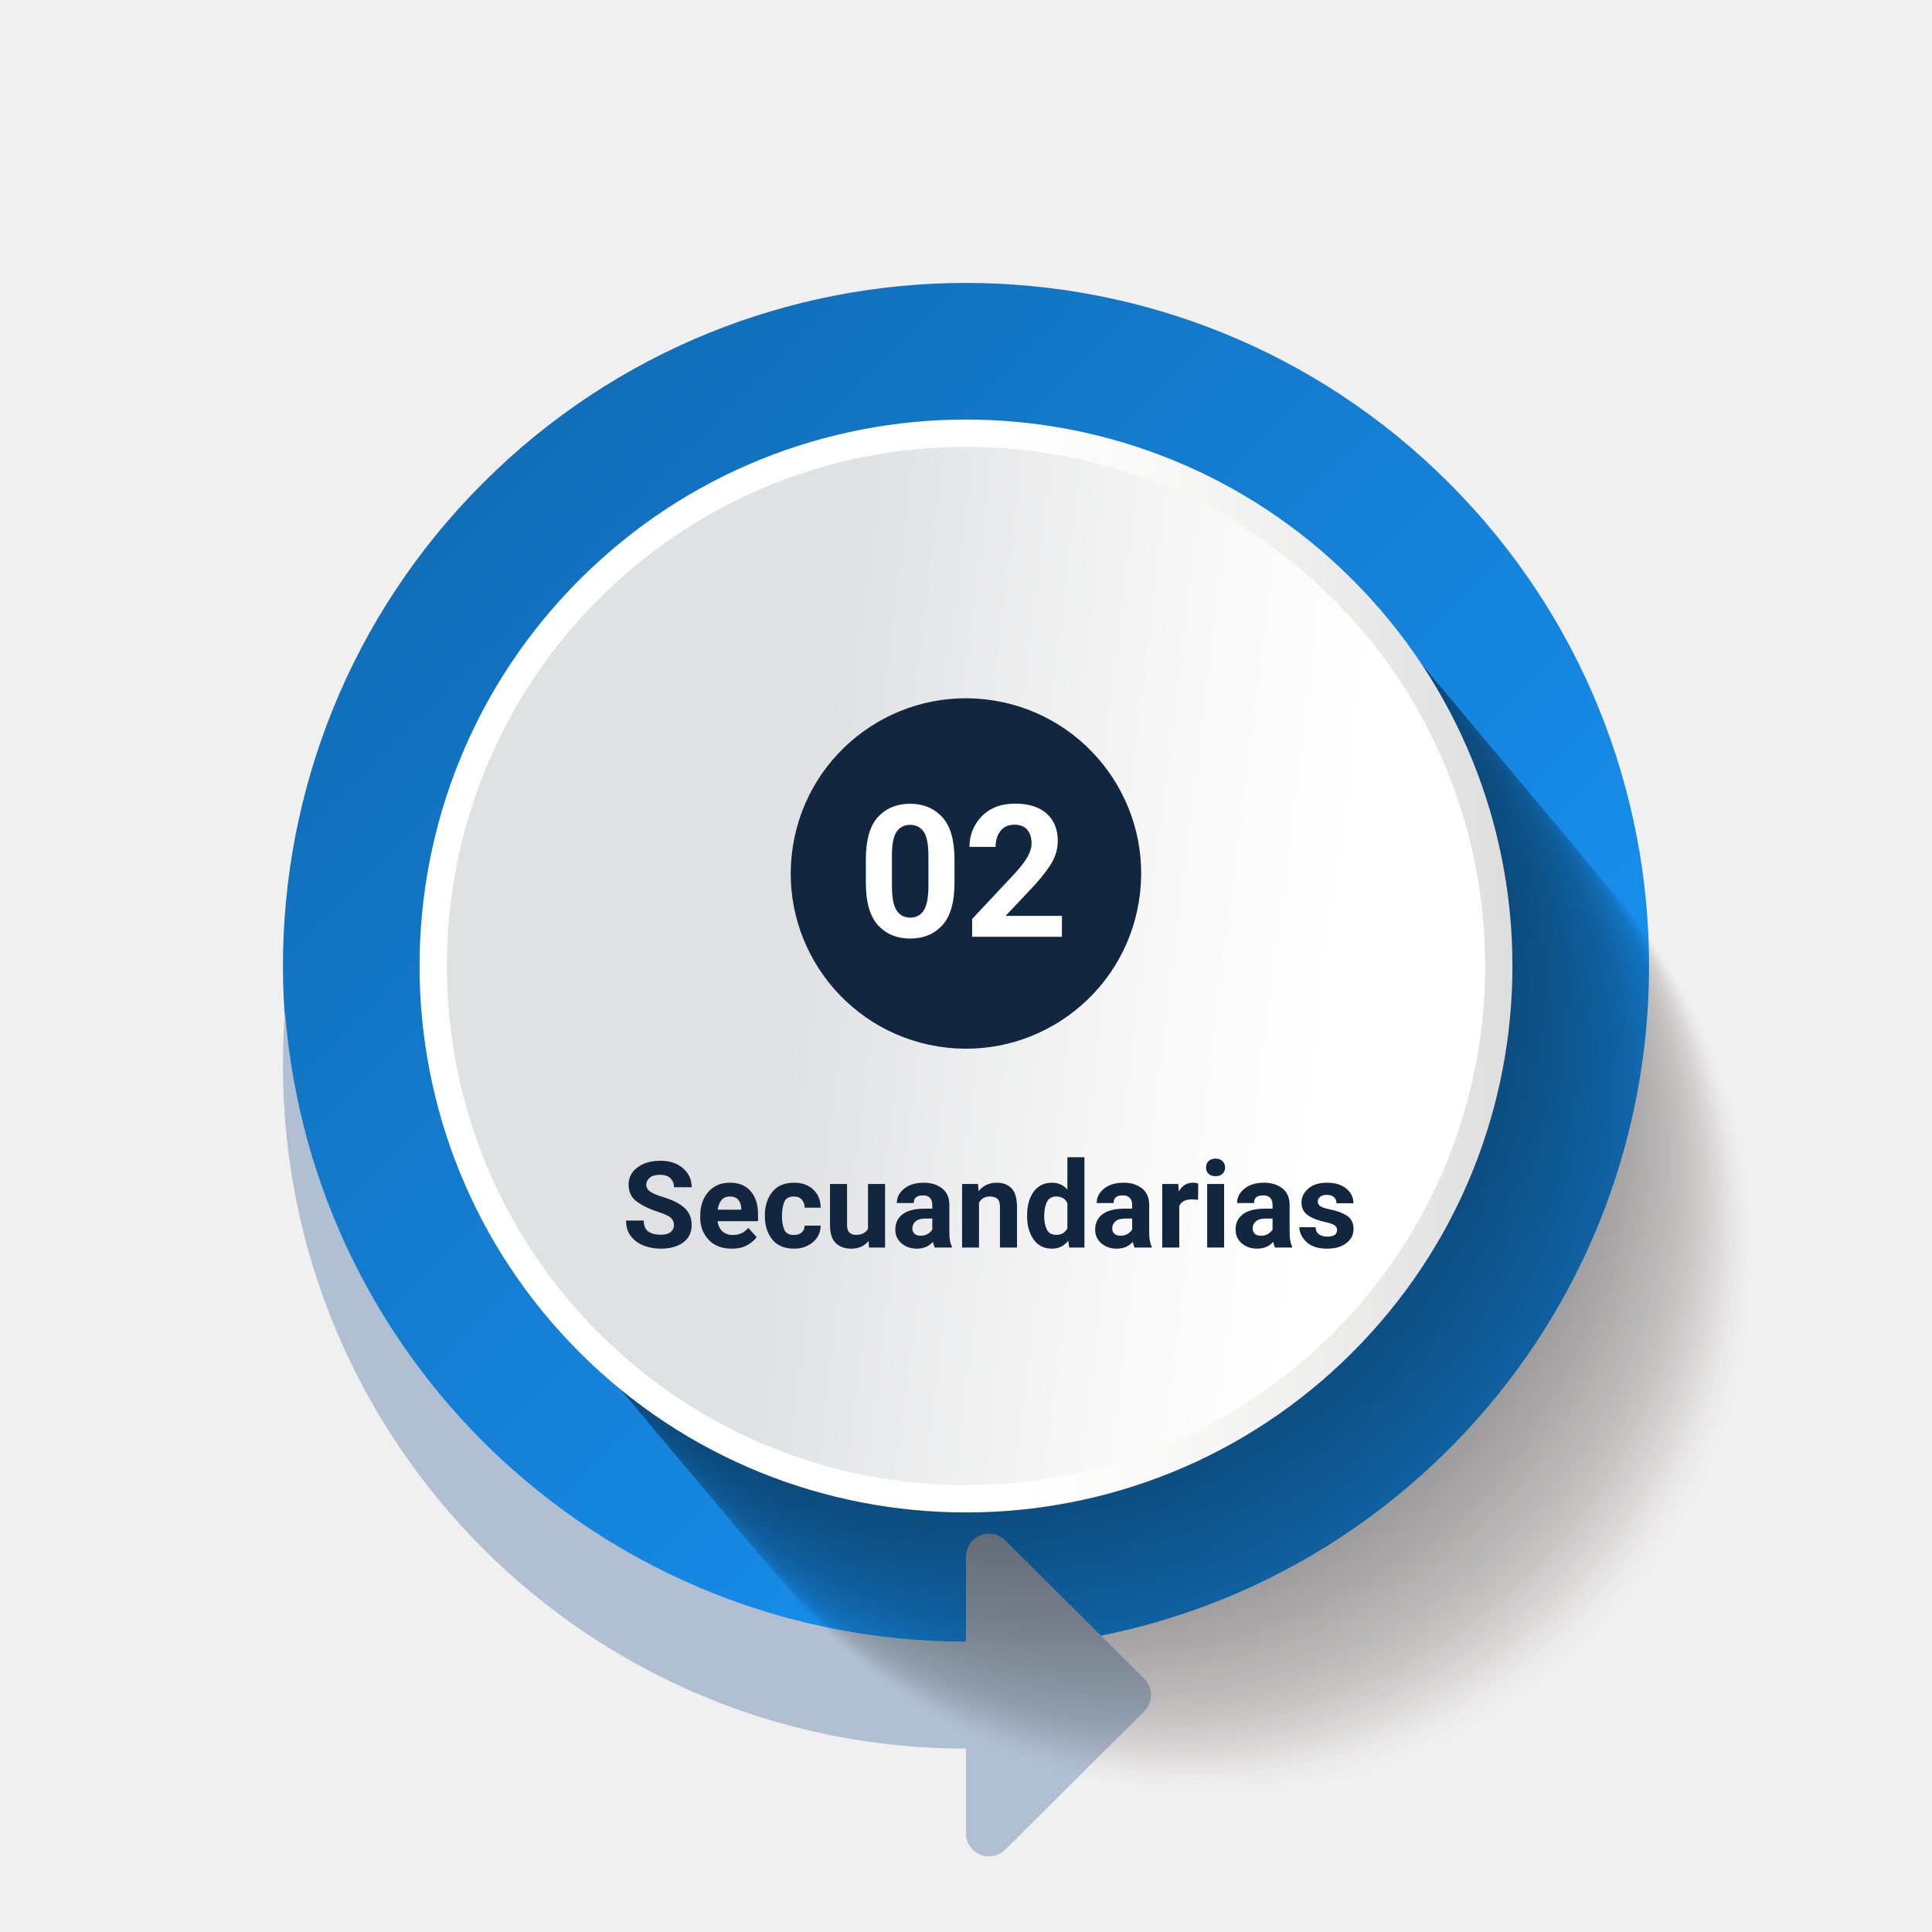
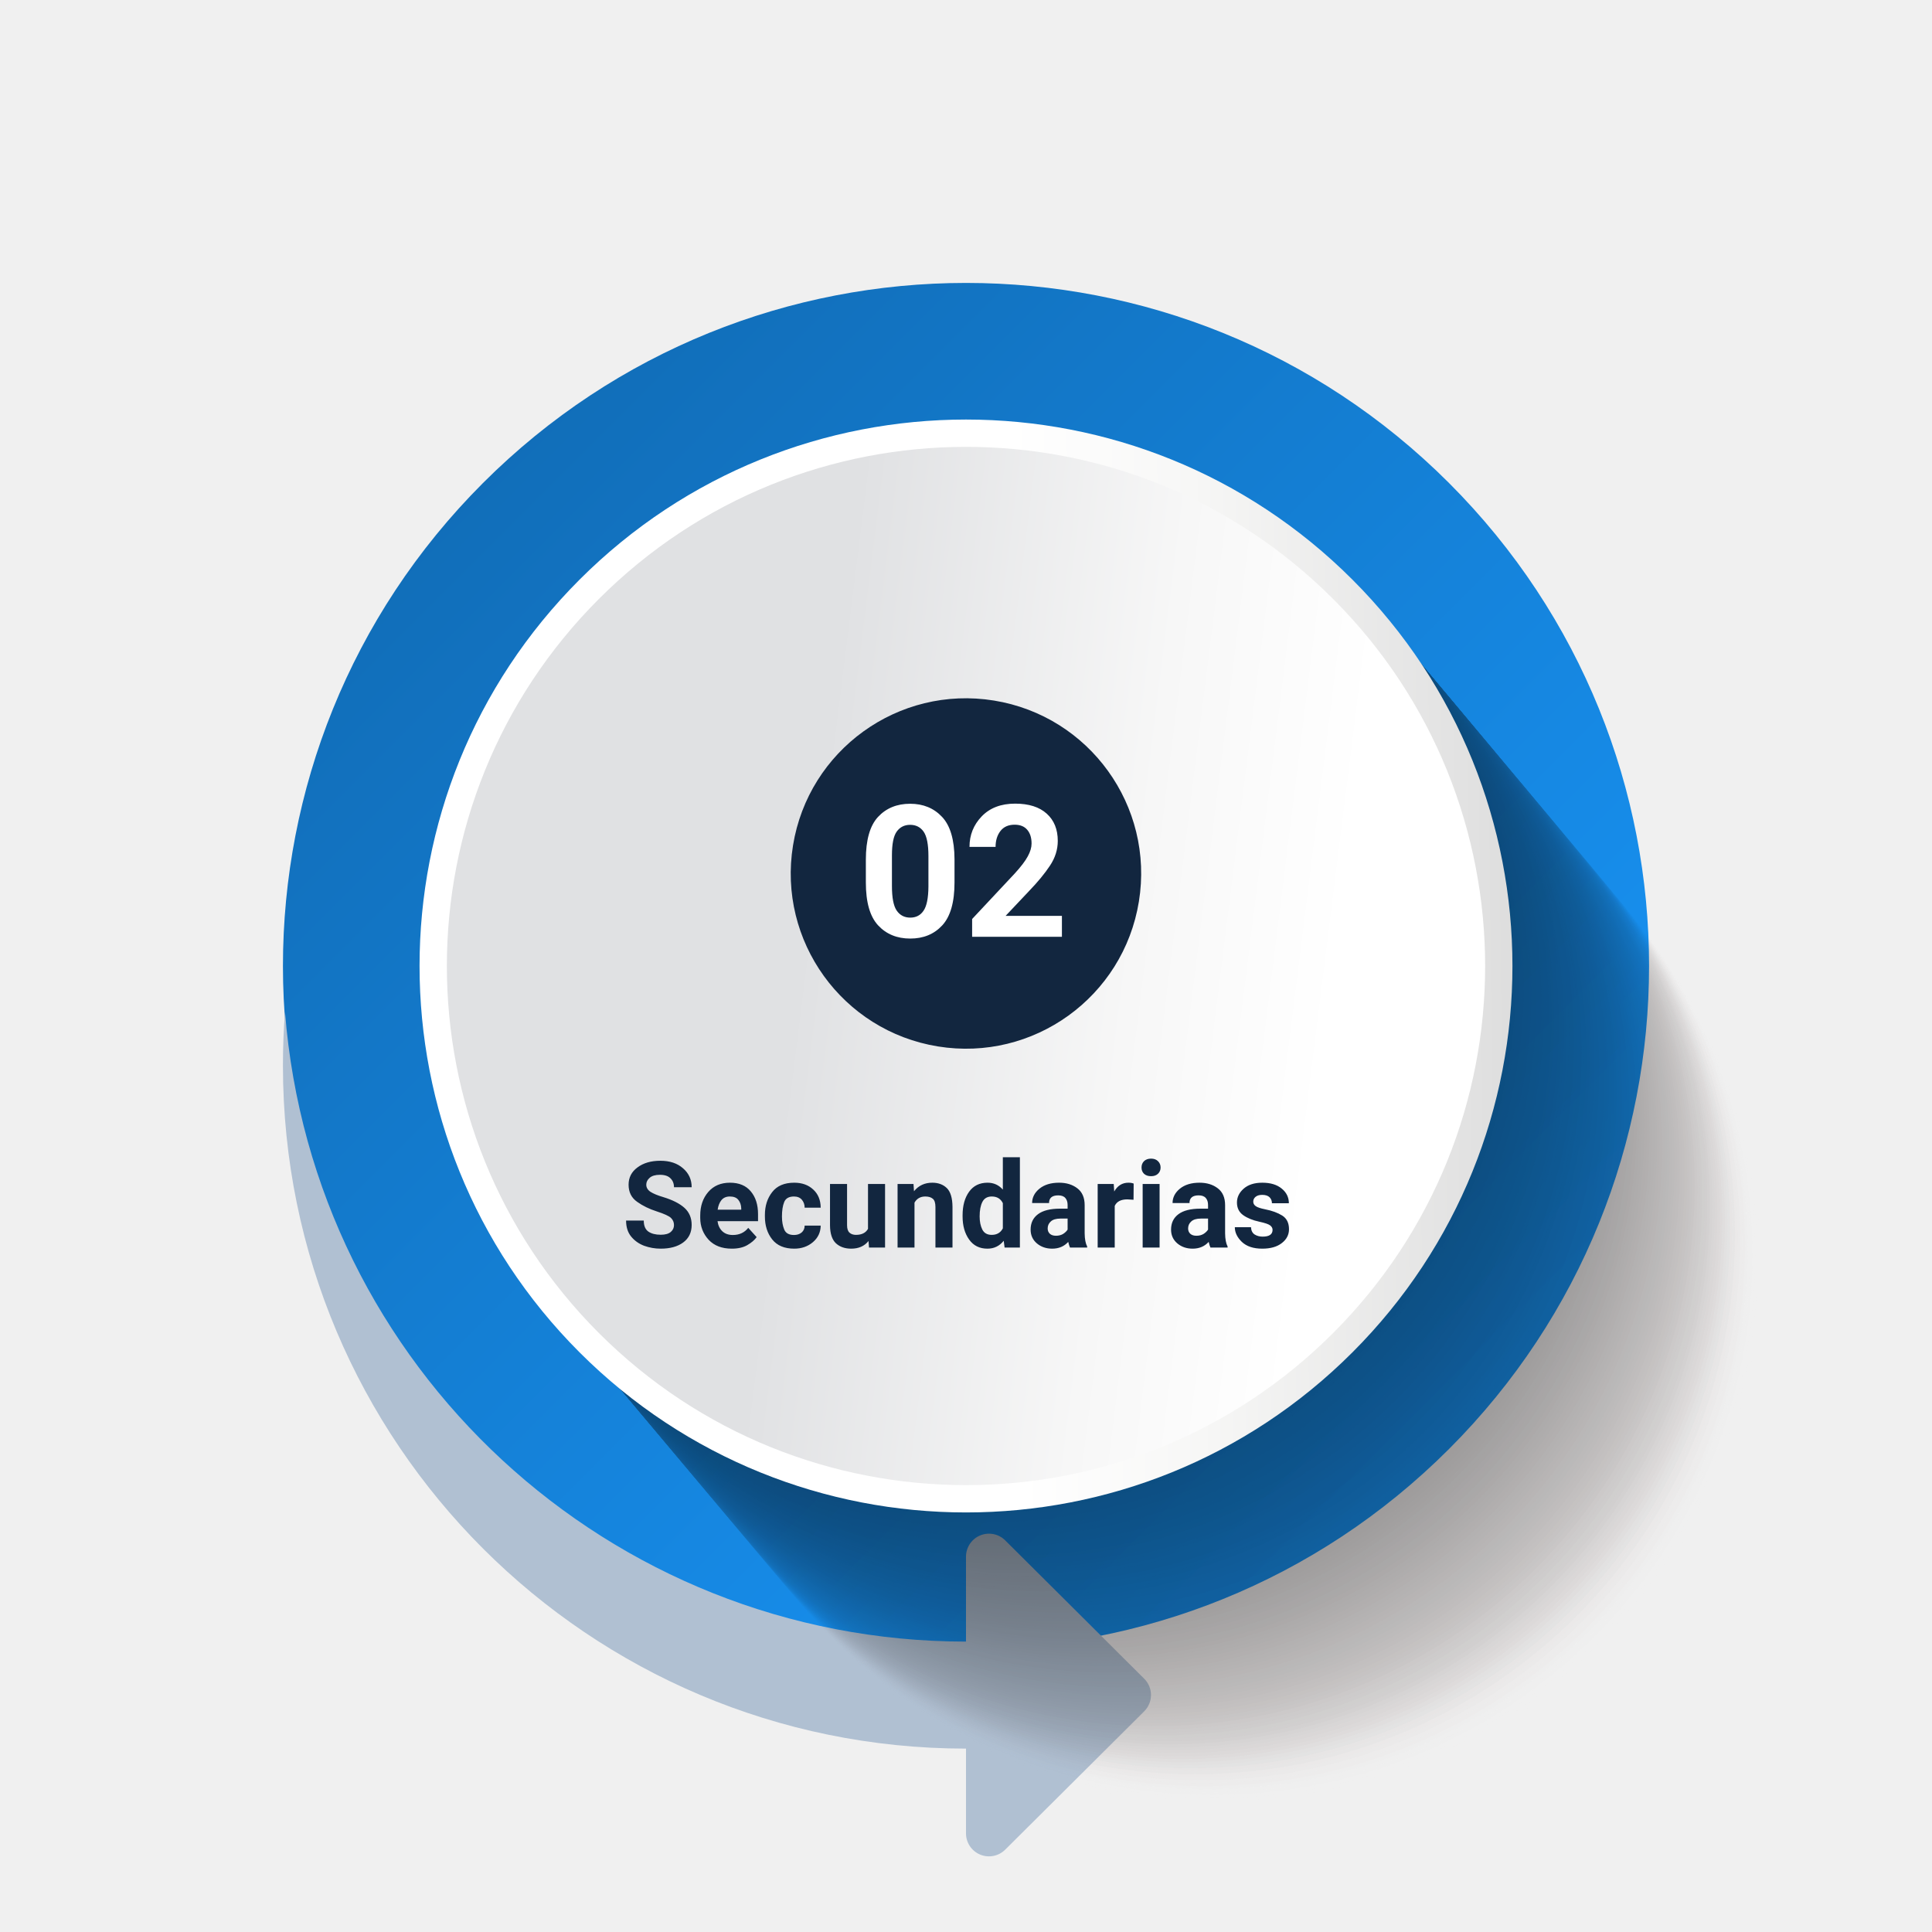
<svg xmlns="http://www.w3.org/2000/svg" width="240.735" height="240.734" viewBox="0 0 240.735 240.734">
  <defs>
    <linearGradient id="linear-gradient" x1="0.5" x2="0.5" y2="1" gradientUnits="objectBoundingBox">
      <stop offset="0" stop-color="#116eb9" />
      <stop offset="1" stop-color="#1894f6" />
    </linearGradient>
    <linearGradient id="linear-gradient-2" x1="0.317" y1="0.753" x2="0.831" y2="1.256" gradientUnits="objectBoundingBox">
      <stop offset="0" stop-color="#fff" />
      <stop offset="0.231" stop-color="#f7f7f6" />
      <stop offset="0.589" stop-color="#e1e1e1" />
      <stop offset="1" stop-color="#c1c1c0" />
    </linearGradient>
    <linearGradient id="linear-gradient-3" x1="0.495" y1="0.947" x2="0.182" y2="0.545" gradientUnits="objectBoundingBox">
      <stop offset="0" stop-color="#fff" />
      <stop offset="0.38" stop-color="#f7f7f7" />
      <stop offset="0.968" stop-color="#e1e2e4" />
      <stop offset="0.994" stop-color="#e0e1e3" />
    </linearGradient>
  </defs>
-   <g id="Grupo_166932" data-name="Grupo 166932" transform="translate(-1013.167 -3124.933)">
+   <g id="Grupo_166931" data-name="Grupo 166931" transform="translate(-1013.167 -3124.933)">
    <g id="Grupo_152736" data-name="Grupo 152736" transform="translate(129.997 1134.381)">
      <circle id="Elipse_5011" data-name="Elipse 5011" cx="85.113" cy="85.113" r="85.113" transform="translate(883.17 2110.919) rotate(-45)" fill="url(#linear-gradient)" />
      <path id="Trazado_188207" data-name="Trazado 188207" d="M1709.275,749.478l-10.083,10.037-7.237,7.2a2.864,2.864,0,0,1-4.885-2.03V754.124a85.113,85.113,0,0,1-85.112-85.113q0-3.365.258-6.666a85.119,85.119,0,0,0,84.854,78.446V730.207a2.864,2.864,0,0,1,4.885-2.03l7.237,7.2,10.083,10.037A2.864,2.864,0,0,1,1709.275,749.478Z" transform="translate(-683.533 1454.312)" fill="#b0c0d2" />
      <g id="Grupo_149834" data-name="Grupo 149834" transform="translate(936.651 2043.506)" opacity="0.6" style="mix-blend-mode: multiply;isolation: isolate">
        <path id="Trazado_187959" data-name="Trazado 187959" d="M1776.493,720.613a67.261,67.261,0,1,1,67.26-67.262A67.338,67.338,0,0,1,1776.493,720.613Z" transform="translate(-1677.598 -548.382)" fill="#fff" opacity="0" />
        <path id="Trazado_187960" data-name="Trazado 187960" d="M1775.819,719.809a67.261,67.261,0,1,1,67.26-67.262A67.337,67.337,0,0,1,1775.819,719.809Z" transform="translate(-1677.237 -547.951)" fill="#f9f9f9" opacity="0.01" />
        <path id="Trazado_187961" data-name="Trazado 187961" d="M1775.145,719.006a67.261,67.261,0,1,1,67.26-67.262A67.338,67.338,0,0,1,1775.145,719.006Z" transform="translate(-1676.876 -547.522)" fill="#f4f3f3" opacity="0.02" />
        <path id="Trazado_187962" data-name="Trazado 187962" d="M1774.471,718.2a67.261,67.261,0,1,1,67.26-67.262A67.338,67.338,0,0,1,1774.471,718.2Z" transform="translate(-1676.516 -547.092)" fill="#f0efef" opacity="0.03" />
        <path id="Trazado_187963" data-name="Trazado 187963" d="M1773.8,717.4a67.261,67.261,0,1,1,67.26-67.262A67.337,67.337,0,0,1,1773.8,717.4Z" transform="translate(-1676.156 -546.662)" fill="#ecebeb" opacity="0.04" />
        <path id="Trazado_187964" data-name="Trazado 187964" d="M1773.123,716.6a67.261,67.261,0,1,1,67.26-67.262A67.338,67.338,0,0,1,1773.123,716.6Z" transform="translate(-1675.795 -546.232)" fill="#e9e7e7" opacity="0.05" />
        <path id="Trazado_187965" data-name="Trazado 187965" d="M1772.449,715.793a67.261,67.261,0,1,1,67.26-67.262A67.338,67.338,0,0,1,1772.449,715.793Z" transform="translate(-1675.434 -545.802)" fill="#e6e4e4" opacity="0.059" />
        <path id="Trazado_187966" data-name="Trazado 187966" d="M1771.776,714.99a67.261,67.261,0,1,1,67.26-67.262A67.338,67.338,0,0,1,1771.776,714.99Z" transform="translate(-1675.073 -545.372)" fill="#e3e1e1" opacity="0.069" />
        <path id="Trazado_187967" data-name="Trazado 187967" d="M1771.1,714.186a67.261,67.261,0,1,1,67.26-67.262A67.338,67.338,0,0,1,1771.1,714.186Z" transform="translate(-1674.713 -544.942)" fill="#e0dedd" opacity="0.079" />
        <path id="Trazado_187968" data-name="Trazado 187968" d="M1770.428,713.383a67.261,67.261,0,1,1,67.26-67.262A67.337,67.337,0,0,1,1770.428,713.383Z" transform="translate(-1674.352 -544.512)" fill="#dddbdb" opacity="0.089" />
        <path id="Trazado_187969" data-name="Trazado 187969" d="M1769.754,712.58a67.261,67.261,0,1,1,67.26-67.262A67.338,67.338,0,0,1,1769.754,712.58Z" transform="translate(-1673.992 -544.082)" fill="#dad8d8" opacity="0.099" />
        <path id="Trazado_187970" data-name="Trazado 187970" d="M1769.08,711.777a67.261,67.261,0,1,1,67.26-67.262A67.337,67.337,0,0,1,1769.08,711.777Z" transform="translate(-1673.631 -543.653)" fill="#d8d5d5" opacity="0.109" />
        <path id="Trazado_187971" data-name="Trazado 187971" d="M1768.406,710.973a67.261,67.261,0,1,1,67.26-67.262A67.338,67.338,0,0,1,1768.406,710.973Z" transform="translate(-1673.27 -543.222)" fill="#d5d2d2" opacity="0.119" />
        <path id="Trazado_187972" data-name="Trazado 187972" d="M1767.732,710.17a67.261,67.261,0,1,1,67.26-67.262A67.338,67.338,0,0,1,1767.732,710.17Z" transform="translate(-1672.909 -542.793)" fill="#d2d0cf" opacity="0.129" />
        <path id="Trazado_187973" data-name="Trazado 187973" d="M1767.059,709.367a67.261,67.261,0,1,1,67.26-67.262A67.338,67.338,0,0,1,1767.059,709.367Z" transform="translate(-1672.548 -542.363)" fill="#d0cdcd" opacity="0.139" />
        <path id="Trazado_187974" data-name="Trazado 187974" d="M1766.385,708.563a67.261,67.261,0,1,1,67.26-67.261A67.338,67.338,0,0,1,1766.385,708.563Z" transform="translate(-1672.188 -541.932)" fill="#cdcbca" opacity="0.149" />
        <path id="Trazado_187975" data-name="Trazado 187975" d="M1765.711,707.76a67.261,67.261,0,1,1,67.26-67.262A67.338,67.338,0,0,1,1765.711,707.76Z" transform="translate(-1671.828 -541.503)" fill="#cbc8c8" opacity="0.158" />
        <path id="Trazado_187976" data-name="Trazado 187976" d="M1765.037,706.957A67.261,67.261,0,1,1,1832.3,639.7,67.338,67.338,0,0,1,1765.037,706.957Z" transform="translate(-1671.467 -541.073)" fill="#c8c5c5" opacity="0.168" />
        <path id="Trazado_187977" data-name="Trazado 187977" d="M1764.363,706.154a67.261,67.261,0,1,1,67.26-67.262A67.337,67.337,0,0,1,1764.363,706.154Z" transform="translate(-1671.106 -540.643)" fill="#c6c3c2" opacity="0.178" />
        <path id="Trazado_187978" data-name="Trazado 187978" d="M1763.689,705.35a67.261,67.261,0,1,1,67.26-67.262A67.338,67.338,0,0,1,1763.689,705.35Z" transform="translate(-1670.746 -540.213)" fill="#c3c0c0" opacity="0.188" />
        <path id="Trazado_187979" data-name="Trazado 187979" d="M1763.016,704.547a67.261,67.261,0,1,1,67.26-67.262A67.338,67.338,0,0,1,1763.016,704.547Z" transform="translate(-1670.385 -539.783)" fill="#c1bebe" opacity="0.198" />
        <path id="Trazado_187980" data-name="Trazado 187980" d="M1762.342,703.744a67.261,67.261,0,1,1,67.26-67.262A67.338,67.338,0,0,1,1762.342,703.744Z" transform="translate(-1670.024 -539.353)" fill="#bebbbb" opacity="0.208" />
        <path id="Trazado_187981" data-name="Trazado 187981" d="M1761.668,702.94a67.261,67.261,0,1,1,67.26-67.262A67.337,67.337,0,0,1,1761.668,702.94Z" transform="translate(-1669.664 -538.923)" fill="#bcb9b9" opacity="0.218" />
        <path id="Trazado_187982" data-name="Trazado 187982" d="M1760.994,702.137a67.261,67.261,0,1,1,67.26-67.262A67.338,67.338,0,0,1,1760.994,702.137Z" transform="translate(-1669.303 -538.493)" fill="#bab7b6" opacity="0.228" />
        <path id="Trazado_187983" data-name="Trazado 187983" d="M1760.32,701.334a67.261,67.261,0,1,1,67.26-67.262A67.338,67.338,0,0,1,1760.32,701.334Z" transform="translate(-1668.942 -538.064)" fill="#b8b4b4" opacity="0.238" />
        <path id="Trazado_187984" data-name="Trazado 187984" d="M1759.646,700.53a67.261,67.261,0,1,1,67.26-67.262A67.338,67.338,0,0,1,1759.646,700.53Z" transform="translate(-1668.582 -537.633)" fill="#b5b2b2" opacity="0.248" />
        <path id="Trazado_187985" data-name="Trazado 187985" d="M1758.972,699.727a67.261,67.261,0,1,1,67.26-67.262A67.338,67.338,0,0,1,1758.972,699.727Z" transform="translate(-1668.221 -537.203)" fill="#b3b0af" opacity="0.257" />
        <path id="Trazado_187986" data-name="Trazado 187986" d="M1758.3,698.924a67.261,67.261,0,1,1,67.26-67.262A67.338,67.338,0,0,1,1758.3,698.924Z" transform="translate(-1667.861 -536.774)" fill="#b1adad" opacity="0.267" />
        <path id="Trazado_187987" data-name="Trazado 187987" d="M1757.625,698.121a67.261,67.261,0,1,1,67.26-67.262A67.337,67.337,0,0,1,1757.625,698.121Z" transform="translate(-1667.5 -536.344)" fill="#afabab" opacity="0.277" />
        <path id="Trazado_187988" data-name="Trazado 187988" d="M1756.951,697.317a67.261,67.261,0,1,1,67.26-67.262A67.338,67.338,0,0,1,1756.951,697.317Z" transform="translate(-1667.139 -535.914)" fill="#ada9a9" opacity="0.287" />
        <path id="Trazado_187989" data-name="Trazado 187989" d="M1756.277,696.514a67.261,67.261,0,1,1,67.26-67.262A67.338,67.338,0,0,1,1756.277,696.514Z" transform="translate(-1666.778 -535.484)" fill="#aaa7a6" opacity="0.297" />
        <path id="Trazado_187990" data-name="Trazado 187990" d="M1755.6,695.711a67.261,67.261,0,1,1,67.26-67.262A67.338,67.338,0,0,1,1755.6,695.711Z" transform="translate(-1666.418 -535.054)" fill="#a8a4a4" opacity="0.307" />
        <path id="Trazado_187991" data-name="Trazado 187991" d="M1754.93,694.908a67.261,67.261,0,1,1,67.26-67.262A67.338,67.338,0,0,1,1754.93,694.908Z" transform="translate(-1666.057 -534.624)" fill="#a6a2a2" opacity="0.317" />
        <path id="Trazado_187992" data-name="Trazado 187992" d="M1754.256,694.1a67.261,67.261,0,1,1,67.26-67.262A67.337,67.337,0,0,1,1754.256,694.1Z" transform="translate(-1665.697 -534.194)" fill="#a4a0a0" opacity="0.327" />
        <path id="Trazado_187993" data-name="Trazado 187993" d="M1753.582,693.3a67.261,67.261,0,1,1,67.26-67.262A67.338,67.338,0,0,1,1753.582,693.3Z" transform="translate(-1665.336 -533.764)" fill="#a29e9e" opacity="0.337" />
        <path id="Trazado_187994" data-name="Trazado 187994" d="M1752.908,692.5a67.261,67.261,0,1,1,67.26-67.262A67.338,67.338,0,0,1,1752.908,692.5Z" transform="translate(-1664.975 -533.334)" fill="#a09c9c" opacity="0.347" />
        <path id="Trazado_187995" data-name="Trazado 187995" d="M1752.234,691.694a67.261,67.261,0,1,1,67.26-67.262A67.338,67.338,0,0,1,1752.234,691.694Z" transform="translate(-1664.615 -532.904)" fill="#9e9a9a" opacity="0.356" />
        <path id="Trazado_187996" data-name="Trazado 187996" d="M1751.56,690.891a67.261,67.261,0,1,1,67.261-67.262A67.338,67.338,0,0,1,1751.56,690.891Z" transform="translate(-1664.254 -532.474)" fill="#9c9898" opacity="0.366" />
        <path id="Trazado_187997" data-name="Trazado 187997" d="M1750.886,690.088a67.261,67.261,0,1,1,67.26-67.262A67.338,67.338,0,0,1,1750.886,690.088Z" transform="translate(-1663.893 -532.044)" fill="#9a9696" opacity="0.376" />
        <path id="Trazado_187998" data-name="Trazado 187998" d="M1750.213,689.284a67.261,67.261,0,1,1,67.26-67.262A67.338,67.338,0,0,1,1750.213,689.284Z" transform="translate(-1663.532 -531.614)" fill="#989494" opacity="0.386" />
        <path id="Trazado_187999" data-name="Trazado 187999" d="M1749.539,688.481a67.261,67.261,0,1,1,67.26-67.262A67.337,67.337,0,0,1,1749.539,688.481Z" transform="translate(-1663.172 -531.184)" fill="#969292" opacity="0.396" />
        <path id="Trazado_188000" data-name="Trazado 188000" d="M1748.865,687.678a67.261,67.261,0,1,1,67.26-67.262A67.337,67.337,0,0,1,1748.865,687.678Z" transform="translate(-1662.812 -530.755)" fill="#949090" opacity="0.406" />
        <path id="Trazado_188001" data-name="Trazado 188001" d="M1748.191,686.875a67.261,67.261,0,1,1,67.261-67.262A67.338,67.338,0,0,1,1748.191,686.875Z" transform="translate(-1662.451 -530.325)" fill="#928e8e" opacity="0.416" />
        <path id="Trazado_188002" data-name="Trazado 188002" d="M1747.517,686.071a67.261,67.261,0,1,1,67.26-67.262A67.338,67.338,0,0,1,1747.517,686.071Z" transform="translate(-1662.09 -529.895)" fill="#908c8c" opacity="0.426" />
        <path id="Trazado_188003" data-name="Trazado 188003" d="M1746.843,685.268a67.261,67.261,0,1,1,67.26-67.262A67.338,67.338,0,0,1,1746.843,685.268Z" transform="translate(-1661.729 -529.465)" fill="#8e8a8a" opacity="0.436" />
        <path id="Trazado_188004" data-name="Trazado 188004" d="M1746.17,684.465a67.261,67.261,0,1,1,67.26-67.262A67.338,67.338,0,0,1,1746.17,684.465Z" transform="translate(-1661.369 -529.035)" fill="#8c8888" opacity="0.446" />
        <path id="Trazado_188005" data-name="Trazado 188005" d="M1745.5,683.662a67.261,67.261,0,1,1,67.26-67.262A67.338,67.338,0,0,1,1745.5,683.662Z" transform="translate(-1661.008 -528.605)" fill="#8b8787" opacity="0.455" />
        <path id="Trazado_188006" data-name="Trazado 188006" d="M1744.822,682.858a67.261,67.261,0,1,1,67.26-67.262A67.337,67.337,0,0,1,1744.822,682.858Z" transform="translate(-1660.648 -528.175)" fill="#898585" opacity="0.465" />
        <path id="Trazado_188007" data-name="Trazado 188007" d="M1744.148,682.055a67.261,67.261,0,1,1,67.26-67.262A67.338,67.338,0,0,1,1744.148,682.055Z" transform="translate(-1660.287 -527.745)" fill="#878383" opacity="0.475" />
        <path id="Trazado_188008" data-name="Trazado 188008" d="M1743.474,681.252a67.261,67.261,0,1,1,67.26-67.262A67.338,67.338,0,0,1,1743.474,681.252Z" transform="translate(-1659.926 -527.315)" fill="#858181" opacity="0.485" />
        <path id="Trazado_188009" data-name="Trazado 188009" d="M1742.8,680.448a67.261,67.261,0,1,1,67.26-67.261A67.338,67.338,0,0,1,1742.8,680.448Z" transform="translate(-1659.565 -526.885)" fill="#847f7f" opacity="0.495" />
        <path id="Trazado_188010" data-name="Trazado 188010" d="M1742.127,679.645a67.261,67.261,0,1,1,67.26-67.262A67.338,67.338,0,0,1,1742.127,679.645Z" transform="translate(-1659.205 -526.455)" fill="#827e7e" opacity="0.505" />
        <path id="Trazado_188011" data-name="Trazado 188011" d="M1741.453,678.842a67.261,67.261,0,1,1,67.26-67.262A67.337,67.337,0,0,1,1741.453,678.842Z" transform="translate(-1658.844 -526.025)" fill="#807c7c" opacity="0.515" />
        <path id="Trazado_188012" data-name="Trazado 188012" d="M1740.779,678.039a67.261,67.261,0,1,1,67.26-67.262A67.338,67.338,0,0,1,1740.779,678.039Z" transform="translate(-1658.484 -525.596)" fill="#7e7a7a" opacity="0.525" />
        <path id="Trazado_188013" data-name="Trazado 188013" d="M1740.1,677.235a67.261,67.261,0,1,1,67.26-67.262A67.338,67.338,0,0,1,1740.1,677.235Z" transform="translate(-1658.123 -525.165)" fill="#7c7879" opacity="0.535" />
        <path id="Trazado_188014" data-name="Trazado 188014" d="M1739.431,676.432a67.261,67.261,0,1,1,67.26-67.262A67.338,67.338,0,0,1,1739.431,676.432Z" transform="translate(-1657.762 -524.736)" fill="#7b7777" opacity="0.545" />
        <path id="Trazado_188015" data-name="Trazado 188015" d="M1738.757,675.629a67.261,67.261,0,1,1,67.261-67.262A67.338,67.338,0,0,1,1738.757,675.629Z" transform="translate(-1657.401 -524.306)" fill="#797575" opacity="0.554" />
        <path id="Trazado_188016" data-name="Trazado 188016" d="M1738.084,674.825a67.261,67.261,0,1,1,67.26-67.262A67.338,67.338,0,0,1,1738.084,674.825Z" transform="translate(-1657.041 -523.875)" fill="#777474" opacity="0.564" />
        <path id="Trazado_188017" data-name="Trazado 188017" d="M1737.41,674.022a67.261,67.261,0,1,1,67.26-67.262A67.338,67.338,0,0,1,1737.41,674.022Z" transform="translate(-1656.68 -523.446)" fill="#767272" opacity="0.574" />
        <path id="Trazado_188018" data-name="Trazado 188018" d="M1736.736,673.219A67.261,67.261,0,1,1,1804,605.957,67.338,67.338,0,0,1,1736.736,673.219Z" transform="translate(-1656.32 -523.016)" fill="#747070" opacity="0.584" />
        <path id="Trazado_188019" data-name="Trazado 188019" d="M1736.062,672.416a67.261,67.261,0,1,1,67.26-67.262A67.338,67.338,0,0,1,1736.062,672.416Z" transform="translate(-1655.959 -522.586)" fill="#726f6f" opacity="0.594" />
        <path id="Trazado_188020" data-name="Trazado 188020" d="M1735.388,671.612a67.261,67.261,0,1,1,67.26-67.262A67.338,67.338,0,0,1,1735.388,671.612Z" transform="translate(-1655.599 -522.156)" fill="#716d6d" opacity="0.604" />
        <path id="Trazado_188021" data-name="Trazado 188021" d="M1734.714,670.809a67.261,67.261,0,1,1,67.261-67.262A67.338,67.338,0,0,1,1734.714,670.809Z" transform="translate(-1655.238 -521.726)" fill="#6f6c6c" opacity="0.614" />
        <path id="Trazado_188022" data-name="Trazado 188022" d="M1734.04,670.006a67.261,67.261,0,1,1,67.26-67.262A67.338,67.338,0,0,1,1734.04,670.006Z" transform="translate(-1654.877 -521.296)" fill="#6e6a6a" opacity="0.624" />
        <path id="Trazado_188023" data-name="Trazado 188023" d="M1733.367,669.2a67.261,67.261,0,1,1,67.26-67.262A67.338,67.338,0,0,1,1733.367,669.2Z" transform="translate(-1654.516 -520.866)" fill="#6c6969" opacity="0.634" />
        <path id="Trazado_188024" data-name="Trazado 188024" d="M1732.693,668.4a67.261,67.261,0,1,1,67.26-67.262A67.337,67.337,0,0,1,1732.693,668.4Z" transform="translate(-1654.156 -520.436)" fill="#6b6767" opacity="0.644" />
        <path id="Trazado_188025" data-name="Trazado 188025" d="M1732.019,667.6a67.261,67.261,0,1,1,67.26-67.262A67.338,67.338,0,0,1,1732.019,667.6Z" transform="translate(-1653.795 -520.007)" fill="#696666" opacity="0.653" />
        <path id="Trazado_188026" data-name="Trazado 188026" d="M1731.345,666.793a67.261,67.261,0,1,1,67.26-67.262A67.338,67.338,0,0,1,1731.345,666.793Z" transform="translate(-1653.435 -519.577)" fill="#686464" opacity="0.663" />
        <path id="Trazado_188027" data-name="Trazado 188027" d="M1730.672,665.989a67.261,67.261,0,1,1,67.26-67.262A67.338,67.338,0,0,1,1730.672,665.989Z" transform="translate(-1653.074 -519.146)" fill="#666363" opacity="0.673" />
        <path id="Trazado_188028" data-name="Trazado 188028" d="M1730,665.186a67.261,67.261,0,1,1,67.26-67.262A67.338,67.338,0,0,1,1730,665.186Z" transform="translate(-1652.713 -518.717)" fill="#656261" opacity="0.683" />
        <path id="Trazado_188029" data-name="Trazado 188029" d="M1729.324,664.383a67.261,67.261,0,1,1,67.26-67.262A67.338,67.338,0,0,1,1729.324,664.383Z" transform="translate(-1652.353 -518.287)" fill="#646060" opacity="0.693" />
        <path id="Trazado_188030" data-name="Trazado 188030" d="M1728.65,663.579a67.261,67.261,0,1,1,67.261-67.262A67.338,67.338,0,0,1,1728.65,663.579Z" transform="translate(-1651.992 -517.857)" fill="#625f5f" opacity="0.703" />
        <path id="Trazado_188031" data-name="Trazado 188031" d="M1727.976,662.776a67.261,67.261,0,1,1,67.26-67.262A67.338,67.338,0,0,1,1727.976,662.776Z" transform="translate(-1651.631 -517.427)" fill="#615d5d" opacity="0.713" />
        <path id="Trazado_188032" data-name="Trazado 188032" d="M1727.3,661.973a67.261,67.261,0,1,1,67.26-67.262A67.338,67.338,0,0,1,1727.3,661.973Z" transform="translate(-1651.271 -516.997)" fill="#5f5c5c" opacity="0.723" />
        <path id="Trazado_188033" data-name="Trazado 188033" d="M1726.629,661.17a67.261,67.261,0,1,1,67.26-67.262A67.338,67.338,0,0,1,1726.629,661.17Z" transform="translate(-1650.91 -516.567)" fill="#5e5b5b" opacity="0.733" />
        <path id="Trazado_188034" data-name="Trazado 188034" d="M1725.954,660.366a67.261,67.261,0,1,1,67.26-67.262A67.338,67.338,0,0,1,1725.954,660.366Z" transform="translate(-1650.549 -516.137)" fill="#5d5959" opacity="0.743" />
        <path id="Trazado_188035" data-name="Trazado 188035" d="M1725.281,659.563a67.261,67.261,0,1,1,67.261-67.262A67.337,67.337,0,0,1,1725.281,659.563Z" transform="translate(-1650.189 -515.707)" fill="#5b5858" opacity="0.752" />
        <path id="Trazado_188036" data-name="Trazado 188036" d="M1724.607,658.76a67.261,67.261,0,1,1,67.26-67.262A67.337,67.337,0,0,1,1724.607,658.76Z" transform="translate(-1649.828 -515.277)" fill="#5a5757" opacity="0.762" />
        <path id="Trazado_188037" data-name="Trazado 188037" d="M1723.933,657.957a67.261,67.261,0,1,1,67.26-67.262A67.338,67.338,0,0,1,1723.933,657.957Z" transform="translate(-1649.468 -514.848)" fill="#585655" opacity="0.772" />
        <path id="Trazado_188038" data-name="Trazado 188038" d="M1723.259,657.153a67.261,67.261,0,1,1,67.26-67.262A67.338,67.338,0,0,1,1723.259,657.153Z" transform="translate(-1649.107 -514.417)" fill="#575454" opacity="0.782" />
        <path id="Trazado_188039" data-name="Trazado 188039" d="M1722.585,656.35a67.261,67.261,0,1,1,67.261-67.262A67.338,67.338,0,0,1,1722.585,656.35Z" transform="translate(-1648.746 -513.987)" fill="#565353" opacity="0.792" />
        <path id="Trazado_188040" data-name="Trazado 188040" d="M1721.911,655.547a67.261,67.261,0,1,1,67.26-67.262A67.338,67.338,0,0,1,1721.911,655.547Z" transform="translate(-1648.386 -513.558)" fill="#545252" opacity="0.802" />
        <path id="Trazado_188041" data-name="Trazado 188041" d="M1721.238,654.743a67.261,67.261,0,1,1,67.26-67.262A67.338,67.338,0,0,1,1721.238,654.743Z" transform="translate(-1648.025 -513.127)" fill="#535151" opacity="0.812" />
        <path id="Trazado_188042" data-name="Trazado 188042" d="M1720.564,653.94a67.261,67.261,0,1,1,67.261-67.262A67.337,67.337,0,0,1,1720.564,653.94Z" transform="translate(-1647.664 -512.698)" fill="#52504f" opacity="0.822" />
        <path id="Trazado_188043" data-name="Trazado 188043" d="M1719.89,653.137a67.261,67.261,0,1,1,67.26-67.262A67.338,67.338,0,0,1,1719.89,653.137Z" transform="translate(-1647.304 -512.268)" fill="#514e4e" opacity="0.832" />
        <path id="Trazado_188044" data-name="Trazado 188044" d="M1719.216,652.333a67.261,67.261,0,1,1,67.26-67.261A67.337,67.337,0,0,1,1719.216,652.333Z" transform="translate(-1646.943 -511.838)" fill="#4f4d4d" opacity="0.842" />
        <path id="Trazado_188045" data-name="Trazado 188045" d="M1718.542,651.53a67.261,67.261,0,1,1,67.261-67.262A67.338,67.338,0,0,1,1718.542,651.53Z" transform="translate(-1646.582 -511.408)" fill="#4e4c4c" opacity="0.851" />
        <path id="Trazado_188046" data-name="Trazado 188046" d="M1717.869,650.727a67.261,67.261,0,1,1,67.26-67.262A67.338,67.338,0,0,1,1717.869,650.727Z" transform="translate(-1646.222 -510.978)" fill="#4d4b4b" opacity="0.861" />
        <path id="Trazado_188047" data-name="Trazado 188047" d="M1717.195,649.924a67.261,67.261,0,1,1,67.26-67.262A67.338,67.338,0,0,1,1717.195,649.924Z" transform="translate(-1645.861 -510.548)" fill="#4c4a4a" opacity="0.871" />
        <path id="Trazado_188048" data-name="Trazado 188048" d="M1716.521,649.12a67.261,67.261,0,1,1,67.261-67.262A67.337,67.337,0,0,1,1716.521,649.12Z" transform="translate(-1645.5 -510.118)" fill="#4b4949" opacity="0.881" />
        <path id="Trazado_188049" data-name="Trazado 188049" d="M1715.847,648.317a67.261,67.261,0,1,1,67.26-67.262A67.338,67.338,0,0,1,1715.847,648.317Z" transform="translate(-1645.14 -509.688)" fill="#494848" opacity="0.891" />
        <path id="Trazado_188050" data-name="Trazado 188050" d="M1715.173,647.514a67.261,67.261,0,1,1,67.26-67.262A67.338,67.338,0,0,1,1715.173,647.514Z" transform="translate(-1644.779 -509.258)" fill="#484747" opacity="0.901" />
        <path id="Trazado_188051" data-name="Trazado 188051" d="M1714.5,646.711a67.261,67.261,0,1,1,67.26-67.262A67.338,67.338,0,0,1,1714.5,646.711Z" transform="translate(-1644.419 -508.829)" fill="#474646" opacity="0.911" />
        <path id="Trazado_188052" data-name="Trazado 188052" d="M1713.826,645.907a67.261,67.261,0,1,1,67.26-67.262A67.338,67.338,0,0,1,1713.826,645.907Z" transform="translate(-1644.058 -508.398)" fill="#464545" opacity="0.921" />
        <path id="Trazado_188053" data-name="Trazado 188053" d="M1713.151,645.1a67.261,67.261,0,1,1,67.26-67.262A67.338,67.338,0,0,1,1713.151,645.1Z" transform="translate(-1643.697 -507.968)" fill="#454444" opacity="0.931" />
        <path id="Trazado_188054" data-name="Trazado 188054" d="M1712.478,644.3a67.261,67.261,0,1,1,67.26-67.262A67.338,67.338,0,0,1,1712.478,644.3Z" transform="translate(-1643.337 -507.539)" fill="#444343" opacity="0.941" />
        <path id="Trazado_188055" data-name="Trazado 188055" d="M1711.8,643.5a67.261,67.261,0,1,1,67.26-67.261A67.337,67.337,0,0,1,1711.8,643.5Z" transform="translate(-1642.976 -507.108)" fill="#424242" opacity="0.95" />
        <path id="Trazado_188056" data-name="Trazado 188056" d="M1711.13,642.694a67.261,67.261,0,1,1,67.26-67.262A67.338,67.338,0,0,1,1711.13,642.694Z" transform="translate(-1642.615 -506.679)" fill="#414141" opacity="0.96" />
        <path id="Trazado_188057" data-name="Trazado 188057" d="M1710.456,641.891a67.261,67.261,0,1,1,67.26-67.262A67.338,67.338,0,0,1,1710.456,641.891Z" transform="translate(-1642.255 -506.249)" fill="#404040" opacity="0.97" />
        <path id="Trazado_188058" data-name="Trazado 188058" d="M1709.782,641.087a67.261,67.261,0,1,1,67.261-67.262A67.338,67.338,0,0,1,1709.782,641.087Z" transform="translate(-1641.894 -505.819)" fill="#3f3f3f" opacity="0.98" />
        <path id="Trazado_188059" data-name="Trazado 188059" d="M1709.109,640.284a67.261,67.261,0,1,1,67.26-67.262A67.338,67.338,0,0,1,1709.109,640.284Z" transform="translate(-1641.533 -505.389)" fill="#3e3e3e" opacity="0.99" />
        <path id="Trazado_188060" data-name="Trazado 188060" d="M1708.435,639.481a67.261,67.261,0,1,1,67.26-67.262A67.338,67.338,0,0,1,1708.435,639.481Z" transform="translate(-1641.173 -504.959)" fill="#3d3d3d" />
      </g>
      <g id="Grupo_149835" data-name="Grupo 149835" transform="translate(907.243 2014.625)">
        <g id="Grupo_149813" data-name="Grupo 149813" transform="translate(0 0)">
          <circle id="Elipse_5001" data-name="Elipse 5001" cx="68.09" cy="68.09" r="68.09" transform="translate(0 96.294) rotate(-45)" fill="url(#linear-gradient-2)" />
          <circle id="Elipse_5002" data-name="Elipse 5002" cx="64.686" cy="64.686" r="64.686" transform="translate(4.815 96.294) rotate(-45)" fill="url(#linear-gradient-3)" />
        </g>
-         <text id="Secuandarias" transform="translate(53.424 131.375)" fill="#12263f" font-size="15" font-family="Roboto-Bold, Roboto" font-weight="700">
-           <tspan x="0" y="0">Secuandarias</tspan>
+         <text id="Secundarias" transform="translate(53.424 131.375)" fill="#12263f" font-size="15" font-family="Roboto-Bold, Roboto" font-weight="700">
+           <tspan x="0" y="0">Secundarias</tspan>
        </text>
        <circle id="Elipse_5691" data-name="Elipse 5691" cx="21.833" cy="21.833" r="21.833" transform="matrix(0.16, -0.987, 0.987, 0.16, 71.246, 102.824)" fill="#12263f" />
        <text id="_02" data-name="02" transform="translate(82.738 92.657)" fill="#fff" font-size="23" font-family="Roboto-Bold, Roboto" font-weight="700">
          <tspan x="0" y="0">02</tspan>
        </text>
      </g>
    </g>
  </g>
</svg>
